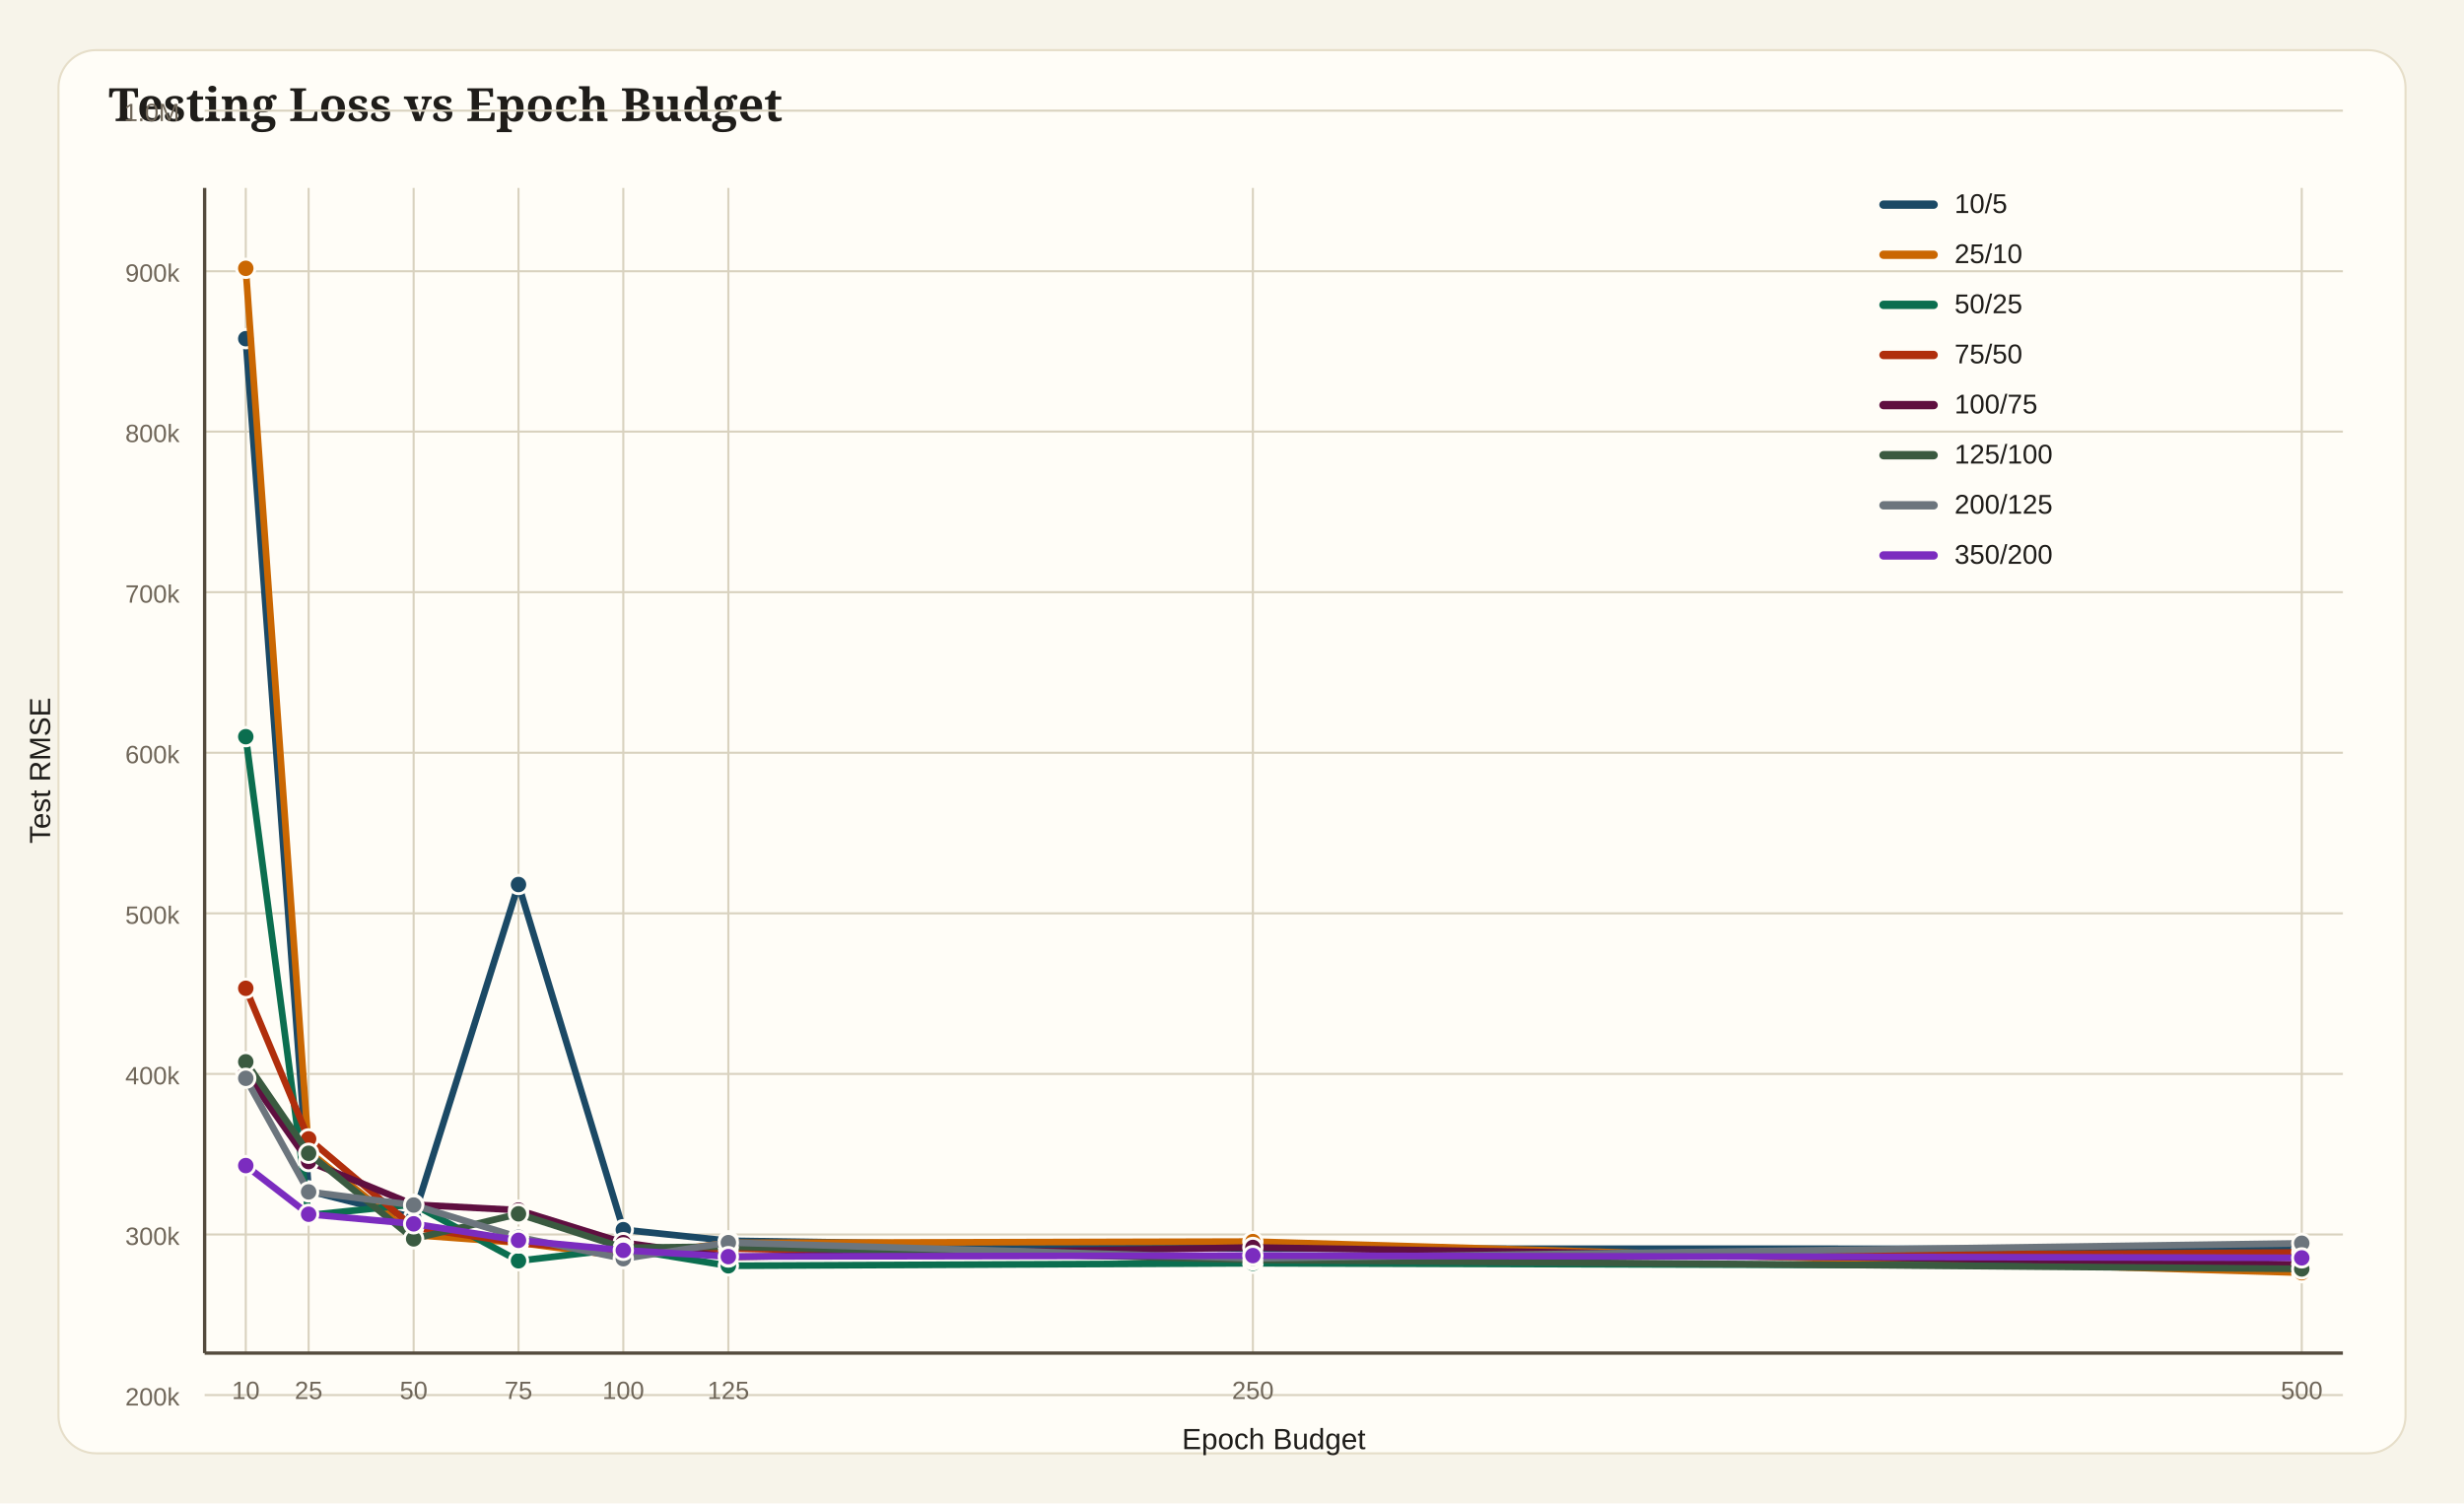
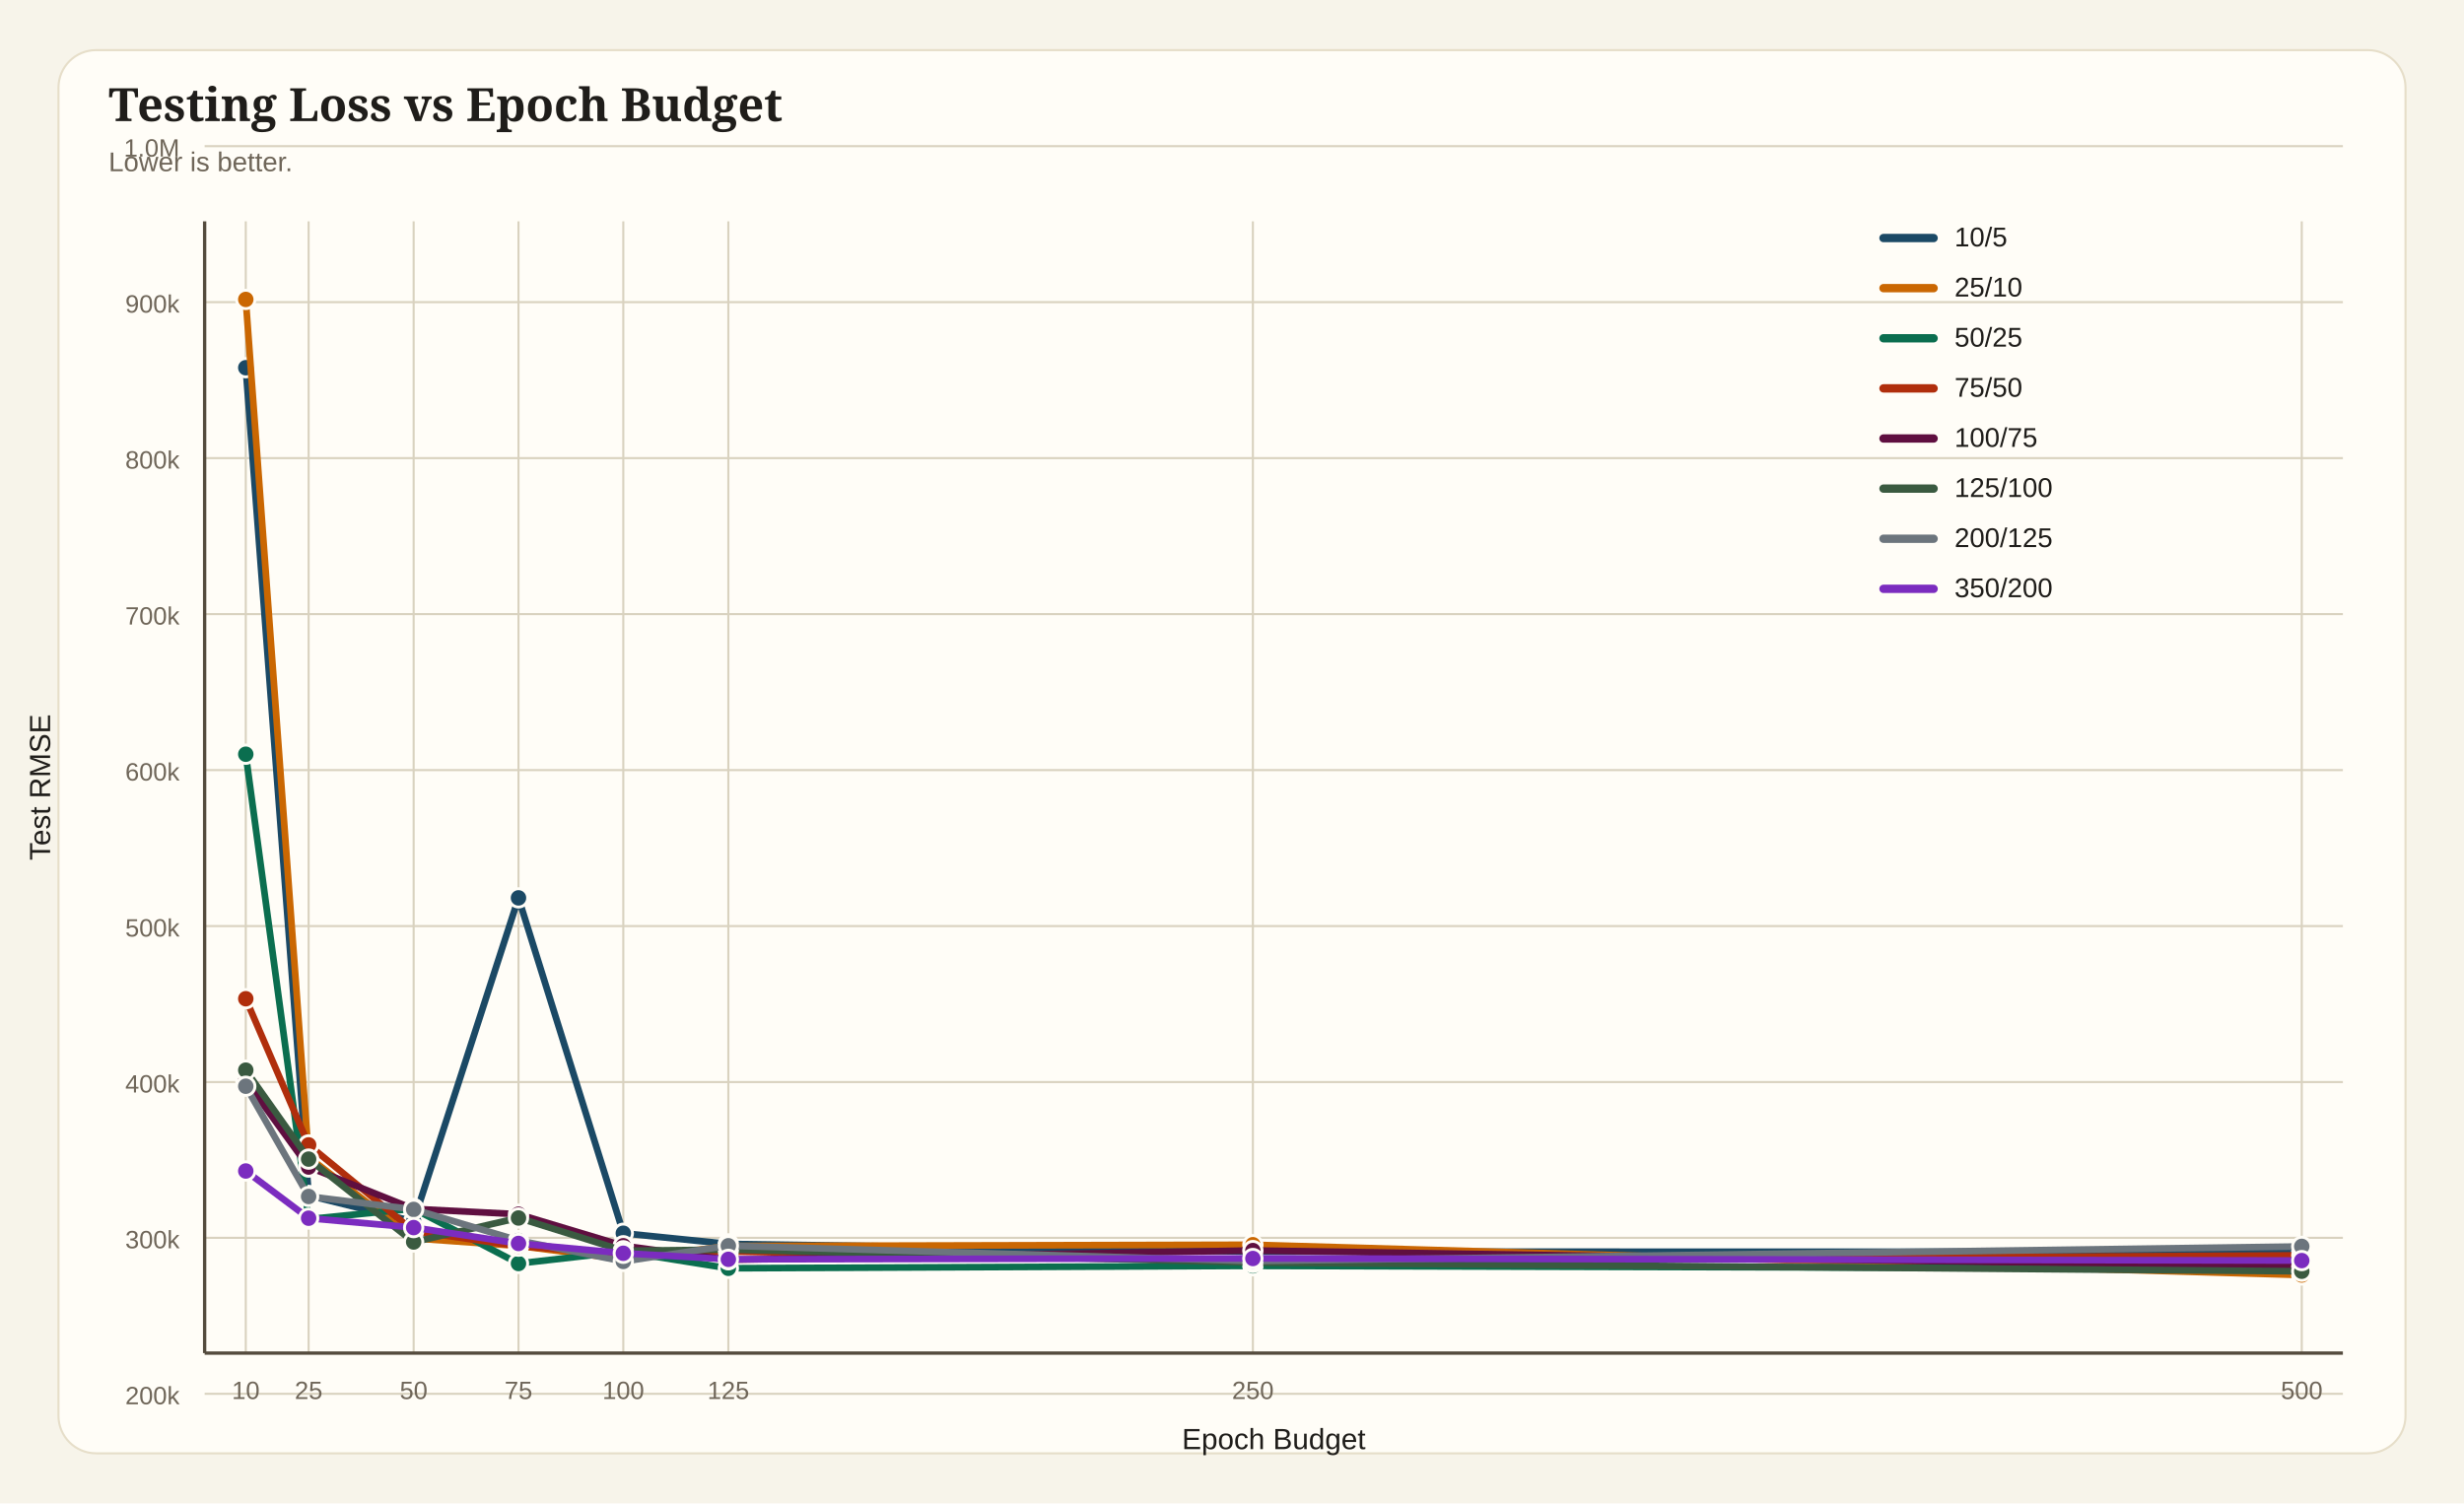
<svg xmlns="http://www.w3.org/2000/svg" width="1180" height="720" viewBox="0 0 1180 720" role="img" aria-label="Testing Loss vs Epoch Budget">
  <rect width="1180" height="720" fill="#f7f4ea" />
  <rect x="28.0" y="24.0" width="1124.0" height="672.0" rx="18" fill="#fffdf7" stroke="#e6dec9" />
  <text x="52.0" y="58.0" fill="#1f1d1a" font-size="22" font-weight="700" font-family="Georgia, serif">Testing Loss vs Epoch Budget</text>
-   <line x1="98.0" y1="668.1" x2="1122.0" y2="668.1" stroke="#d9d2bf" stroke-width="1" />
-   <text x="86.0" y="673.1" text-anchor="end" fill="#6f6659" font-size="12" font-family="Trebuchet MS, Arial, sans-serif">200k</text>
-   <line x1="98.0" y1="591.2" x2="1122.0" y2="591.2" stroke="#d9d2bf" stroke-width="1" />
-   <text x="86.0" y="596.2" text-anchor="end" fill="#6f6659" font-size="12" font-family="Trebuchet MS, Arial, sans-serif">300k</text>
-   <line x1="98.0" y1="514.3" x2="1122.0" y2="514.3" stroke="#d9d2bf" stroke-width="1" />
-   <text x="86.0" y="519.3" text-anchor="end" fill="#6f6659" font-size="12" font-family="Trebuchet MS, Arial, sans-serif">400k</text>
-   <line x1="98.0" y1="437.4" x2="1122.0" y2="437.4" stroke="#d9d2bf" stroke-width="1" />
-   <text x="86.0" y="442.4" text-anchor="end" fill="#6f6659" font-size="12" font-family="Trebuchet MS, Arial, sans-serif">500k</text>
-   <line x1="98.0" y1="360.5" x2="1122.0" y2="360.5" stroke="#d9d2bf" stroke-width="1" />
-   <text x="86.0" y="365.5" text-anchor="end" fill="#6f6659" font-size="12" font-family="Trebuchet MS, Arial, sans-serif">600k</text>
-   <line x1="98.0" y1="283.6" x2="1122.0" y2="283.6" stroke="#d9d2bf" stroke-width="1" />
-   <text x="86.0" y="288.6" text-anchor="end" fill="#6f6659" font-size="12" font-family="Trebuchet MS, Arial, sans-serif">700k</text>
-   <line x1="98.0" y1="206.7" x2="1122.0" y2="206.7" stroke="#d9d2bf" stroke-width="1" />
-   <text x="86.0" y="211.7" text-anchor="end" fill="#6f6659" font-size="12" font-family="Trebuchet MS, Arial, sans-serif">800k</text>
-   <line x1="98.0" y1="129.9" x2="1122.0" y2="129.9" stroke="#d9d2bf" stroke-width="1" />
-   <text x="86.0" y="134.9" text-anchor="end" fill="#6f6659" font-size="12" font-family="Trebuchet MS, Arial, sans-serif">900k</text>
-   <line x1="98.0" y1="53.0" x2="1122.0" y2="53.0" stroke="#d9d2bf" stroke-width="1" />
-   <text x="86.0" y="58.0" text-anchor="end" fill="#6f6659" font-size="12" font-family="Trebuchet MS, Arial, sans-serif">1.0M</text>
-   <line x1="117.7" y1="90.0" x2="117.7" y2="648.0" stroke="#d9d2bf" stroke-width="1" />
+   <text x="52.0" y="82.0" fill="#6f6659" font-size="13" font-family="Trebuchet MS, Arial, sans-serif">Lower is better.</text>
+   <line x1="98.0" y1="667.5" x2="1122.0" y2="667.5" stroke="#d9d2bf" stroke-width="1" />
+   <text x="86.0" y="672.5" text-anchor="end" fill="#6f6659" font-size="12" font-family="Trebuchet MS, Arial, sans-serif">200k</text>
+   <line x1="98.0" y1="592.8" x2="1122.0" y2="592.8" stroke="#d9d2bf" stroke-width="1" />
+   <text x="86.0" y="597.8" text-anchor="end" fill="#6f6659" font-size="12" font-family="Trebuchet MS, Arial, sans-serif">300k</text>
+   <line x1="98.0" y1="518.2" x2="1122.0" y2="518.2" stroke="#d9d2bf" stroke-width="1" />
+   <text x="86.0" y="523.2" text-anchor="end" fill="#6f6659" font-size="12" font-family="Trebuchet MS, Arial, sans-serif">400k</text>
+   <line x1="98.0" y1="443.5" x2="1122.0" y2="443.5" stroke="#d9d2bf" stroke-width="1" />
+   <text x="86.0" y="448.5" text-anchor="end" fill="#6f6659" font-size="12" font-family="Trebuchet MS, Arial, sans-serif">500k</text>
+   <line x1="98.0" y1="368.8" x2="1122.0" y2="368.8" stroke="#d9d2bf" stroke-width="1" />
+   <text x="86.0" y="373.8" text-anchor="end" fill="#6f6659" font-size="12" font-family="Trebuchet MS, Arial, sans-serif">600k</text>
+   <line x1="98.0" y1="294.1" x2="1122.0" y2="294.1" stroke="#d9d2bf" stroke-width="1" />
+   <text x="86.0" y="299.1" text-anchor="end" fill="#6f6659" font-size="12" font-family="Trebuchet MS, Arial, sans-serif">700k</text>
+   <line x1="98.0" y1="219.4" x2="1122.0" y2="219.4" stroke="#d9d2bf" stroke-width="1" />
+   <text x="86.0" y="224.4" text-anchor="end" fill="#6f6659" font-size="12" font-family="Trebuchet MS, Arial, sans-serif">800k</text>
+   <line x1="98.0" y1="144.7" x2="1122.0" y2="144.7" stroke="#d9d2bf" stroke-width="1" />
+   <text x="86.0" y="149.7" text-anchor="end" fill="#6f6659" font-size="12" font-family="Trebuchet MS, Arial, sans-serif">900k</text>
+   <line x1="98.0" y1="70.0" x2="1122.0" y2="70.0" stroke="#d9d2bf" stroke-width="1" />
+   <text x="86.0" y="75.0" text-anchor="end" fill="#6f6659" font-size="12" font-family="Trebuchet MS, Arial, sans-serif">1.0M</text>
+   <line x1="117.7" y1="106.0" x2="117.7" y2="648.0" stroke="#d9d2bf" stroke-width="1" />
  <text x="117.7" y="670.0" text-anchor="middle" fill="#6f6659" font-size="12" font-family="Trebuchet MS, Arial, sans-serif">10</text>
-   <line x1="147.8" y1="90.0" x2="147.8" y2="648.0" stroke="#d9d2bf" stroke-width="1" />
+   <line x1="147.8" y1="106.0" x2="147.8" y2="648.0" stroke="#d9d2bf" stroke-width="1" />
  <text x="147.8" y="670.0" text-anchor="middle" fill="#6f6659" font-size="12" font-family="Trebuchet MS, Arial, sans-serif">25</text>
-   <line x1="198.1" y1="90.0" x2="198.1" y2="648.0" stroke="#d9d2bf" stroke-width="1" />
+   <line x1="198.1" y1="106.0" x2="198.1" y2="648.0" stroke="#d9d2bf" stroke-width="1" />
  <text x="198.1" y="670.0" text-anchor="middle" fill="#6f6659" font-size="12" font-family="Trebuchet MS, Arial, sans-serif">50</text>
-   <line x1="248.3" y1="90.0" x2="248.3" y2="648.0" stroke="#d9d2bf" stroke-width="1" />
+   <line x1="248.3" y1="106.0" x2="248.3" y2="648.0" stroke="#d9d2bf" stroke-width="1" />
  <text x="248.3" y="670.0" text-anchor="middle" fill="#6f6659" font-size="12" font-family="Trebuchet MS, Arial, sans-serif">75</text>
-   <line x1="298.5" y1="90.0" x2="298.5" y2="648.0" stroke="#d9d2bf" stroke-width="1" />
+   <line x1="298.5" y1="106.0" x2="298.5" y2="648.0" stroke="#d9d2bf" stroke-width="1" />
  <text x="298.5" y="670.0" text-anchor="middle" fill="#6f6659" font-size="12" font-family="Trebuchet MS, Arial, sans-serif">100</text>
-   <line x1="348.8" y1="90.0" x2="348.8" y2="648.0" stroke="#d9d2bf" stroke-width="1" />
+   <line x1="348.8" y1="106.0" x2="348.8" y2="648.0" stroke="#d9d2bf" stroke-width="1" />
  <text x="348.8" y="670.0" text-anchor="middle" fill="#6f6659" font-size="12" font-family="Trebuchet MS, Arial, sans-serif">125</text>
-   <line x1="600.0" y1="90.0" x2="600.0" y2="648.0" stroke="#d9d2bf" stroke-width="1" />
+   <line x1="600.0" y1="106.0" x2="600.0" y2="648.0" stroke="#d9d2bf" stroke-width="1" />
  <text x="600.0" y="670.0" text-anchor="middle" fill="#6f6659" font-size="12" font-family="Trebuchet MS, Arial, sans-serif">250</text>
-   <line x1="1102.3" y1="90.0" x2="1102.3" y2="648.0" stroke="#d9d2bf" stroke-width="1" />
+   <line x1="1102.3" y1="106.0" x2="1102.3" y2="648.0" stroke="#d9d2bf" stroke-width="1" />
  <text x="1102.3" y="670.0" text-anchor="middle" fill="#6f6659" font-size="12" font-family="Trebuchet MS, Arial, sans-serif">500</text>
  <line x1="98.0" y1="648.0" x2="1122.0" y2="648.0" stroke="#544b3d" stroke-width="1.6" />
-   <line x1="98.0" y1="90.0" x2="98.0" y2="648.0" stroke="#544b3d" stroke-width="1.6" />
-   <path d="M 117.69 162.18 L 147.83 570.32 L 198.07 583.08 L 248.30 423.61 L 298.54 588.94 L 348.78 594.20 L 599.95 597.98 L 1102.31 598.08" fill="none" stroke="#1b4965" stroke-width="3.2" stroke-linecap="round" stroke-linejoin="round" />
-   <circle cx="117.7" cy="162.2" r="4.4" fill="#1b4965" stroke="#fffdf7" stroke-width="1.4" />
-   <circle cx="147.8" cy="570.3" r="4.4" fill="#1b4965" stroke="#fffdf7" stroke-width="1.4" />
-   <circle cx="198.1" cy="583.1" r="4.4" fill="#1b4965" stroke="#fffdf7" stroke-width="1.4" />
-   <circle cx="248.3" cy="423.6" r="4.4" fill="#1b4965" stroke="#fffdf7" stroke-width="1.4" />
-   <circle cx="298.5" cy="588.9" r="4.4" fill="#1b4965" stroke="#fffdf7" stroke-width="1.4" />
-   <circle cx="348.8" cy="594.2" r="4.4" fill="#1b4965" stroke="#fffdf7" stroke-width="1.4" />
-   <circle cx="600.0" cy="598.0" r="4.4" fill="#1b4965" stroke="#fffdf7" stroke-width="1.4" />
-   <circle cx="1102.3" cy="598.1" r="4.4" fill="#1b4965" stroke="#fffdf7" stroke-width="1.4" />
-   <path d="M 117.69 128.48 L 147.83 551.45 L 198.07 591.44 L 248.30 595.13 L 298.54 601.76 L 348.78 595.21 L 599.95 594.59 L 1102.31 609.52" fill="none" stroke="#ca6702" stroke-width="3.2" stroke-linecap="round" stroke-linejoin="round" />
-   <circle cx="117.7" cy="128.5" r="4.4" fill="#ca6702" stroke="#fffdf7" stroke-width="1.4" />
-   <circle cx="147.8" cy="551.4" r="4.4" fill="#ca6702" stroke="#fffdf7" stroke-width="1.4" />
-   <circle cx="198.1" cy="591.4" r="4.4" fill="#ca6702" stroke="#fffdf7" stroke-width="1.4" />
-   <circle cx="248.3" cy="595.1" r="4.4" fill="#ca6702" stroke="#fffdf7" stroke-width="1.4" />
-   <circle cx="298.5" cy="601.8" r="4.4" fill="#ca6702" stroke="#fffdf7" stroke-width="1.4" />
-   <circle cx="348.8" cy="595.2" r="4.4" fill="#ca6702" stroke="#fffdf7" stroke-width="1.4" />
-   <circle cx="600.0" cy="594.6" r="4.4" fill="#ca6702" stroke="#fffdf7" stroke-width="1.4" />
-   <circle cx="1102.3" cy="609.5" r="4.4" fill="#ca6702" stroke="#fffdf7" stroke-width="1.4" />
-   <path d="M 117.69 352.77 L 147.83 581.93 L 198.07 576.81 L 248.30 603.82 L 298.54 597.95 L 348.78 606.18 L 599.95 605.00 L 1102.31 606.40" fill="none" stroke="#0b6e4f" stroke-width="3.2" stroke-linecap="round" stroke-linejoin="round" />
-   <circle cx="117.7" cy="352.8" r="4.4" fill="#0b6e4f" stroke="#fffdf7" stroke-width="1.4" />
-   <circle cx="147.8" cy="581.9" r="4.4" fill="#0b6e4f" stroke="#fffdf7" stroke-width="1.4" />
-   <circle cx="198.1" cy="576.8" r="4.4" fill="#0b6e4f" stroke="#fffdf7" stroke-width="1.4" />
-   <circle cx="248.3" cy="603.8" r="4.4" fill="#0b6e4f" stroke="#fffdf7" stroke-width="1.4" />
-   <circle cx="298.5" cy="597.9" r="4.4" fill="#0b6e4f" stroke="#fffdf7" stroke-width="1.4" />
-   <circle cx="348.8" cy="606.2" r="4.4" fill="#0b6e4f" stroke="#fffdf7" stroke-width="1.4" />
-   <circle cx="600.0" cy="605.0" r="4.4" fill="#0b6e4f" stroke="#fffdf7" stroke-width="1.4" />
-   <circle cx="1102.3" cy="606.4" r="4.4" fill="#0b6e4f" stroke="#fffdf7" stroke-width="1.4" />
-   <path d="M 117.69 473.29 L 147.83 545.41 L 198.07 587.81 L 248.30 595.26 L 298.54 599.29 L 348.78 597.89 L 599.95 602.76 L 1102.31 599.81" fill="none" stroke="#b02e0c" stroke-width="3.2" stroke-linecap="round" stroke-linejoin="round" />
-   <circle cx="117.7" cy="473.3" r="4.4" fill="#b02e0c" stroke="#fffdf7" stroke-width="1.4" />
-   <circle cx="147.8" cy="545.4" r="4.4" fill="#b02e0c" stroke="#fffdf7" stroke-width="1.4" />
-   <circle cx="198.1" cy="587.8" r="4.4" fill="#b02e0c" stroke="#fffdf7" stroke-width="1.4" />
-   <circle cx="248.3" cy="595.3" r="4.4" fill="#b02e0c" stroke="#fffdf7" stroke-width="1.4" />
-   <circle cx="298.5" cy="599.3" r="4.4" fill="#b02e0c" stroke="#fffdf7" stroke-width="1.4" />
-   <circle cx="348.8" cy="597.9" r="4.4" fill="#b02e0c" stroke="#fffdf7" stroke-width="1.4" />
-   <circle cx="600.0" cy="602.8" r="4.4" fill="#b02e0c" stroke="#fffdf7" stroke-width="1.4" />
-   <circle cx="1102.3" cy="599.8" r="4.4" fill="#b02e0c" stroke="#fffdf7" stroke-width="1.4" />
-   <path d="M 117.69 513.55 L 147.83 556.27 L 198.07 576.90 L 248.30 579.54 L 298.54 595.12 L 348.78 602.01 L 599.95 597.40 L 1102.31 605.56" fill="none" stroke="#5f0f40" stroke-width="3.2" stroke-linecap="round" stroke-linejoin="round" />
-   <circle cx="117.7" cy="513.6" r="4.4" fill="#5f0f40" stroke="#fffdf7" stroke-width="1.4" />
-   <circle cx="147.8" cy="556.3" r="4.4" fill="#5f0f40" stroke="#fffdf7" stroke-width="1.4" />
-   <circle cx="198.1" cy="576.9" r="4.4" fill="#5f0f40" stroke="#fffdf7" stroke-width="1.4" />
-   <circle cx="248.3" cy="579.5" r="4.4" fill="#5f0f40" stroke="#fffdf7" stroke-width="1.4" />
-   <circle cx="298.5" cy="595.1" r="4.4" fill="#5f0f40" stroke="#fffdf7" stroke-width="1.4" />
-   <circle cx="348.8" cy="602.0" r="4.4" fill="#5f0f40" stroke="#fffdf7" stroke-width="1.4" />
-   <circle cx="600.0" cy="597.4" r="4.4" fill="#5f0f40" stroke="#fffdf7" stroke-width="1.4" />
-   <circle cx="1102.3" cy="605.6" r="4.4" fill="#5f0f40" stroke="#fffdf7" stroke-width="1.4" />
-   <path d="M 117.69 508.54 L 147.83 552.33 L 198.07 593.26 L 248.30 581.34 L 298.54 597.56 L 348.78 597.00 L 599.95 603.36 L 1102.31 607.67" fill="none" stroke="#3a5a40" stroke-width="3.2" stroke-linecap="round" stroke-linejoin="round" />
-   <circle cx="117.7" cy="508.5" r="4.4" fill="#3a5a40" stroke="#fffdf7" stroke-width="1.4" />
-   <circle cx="147.8" cy="552.3" r="4.4" fill="#3a5a40" stroke="#fffdf7" stroke-width="1.4" />
-   <circle cx="198.1" cy="593.3" r="4.4" fill="#3a5a40" stroke="#fffdf7" stroke-width="1.4" />
-   <circle cx="248.3" cy="581.3" r="4.4" fill="#3a5a40" stroke="#fffdf7" stroke-width="1.4" />
-   <circle cx="298.5" cy="597.6" r="4.4" fill="#3a5a40" stroke="#fffdf7" stroke-width="1.4" />
-   <circle cx="348.8" cy="597.0" r="4.4" fill="#3a5a40" stroke="#fffdf7" stroke-width="1.4" />
-   <circle cx="600.0" cy="603.4" r="4.4" fill="#3a5a40" stroke="#fffdf7" stroke-width="1.4" />
-   <circle cx="1102.3" cy="607.7" r="4.4" fill="#3a5a40" stroke="#fffdf7" stroke-width="1.4" />
-   <path d="M 117.69 516.45 L 147.83 570.76 L 198.07 577.13 L 248.30 592.48 L 298.54 602.78 L 348.78 595.06 L 599.95 602.62 L 1102.31 595.44" fill="none" stroke="#6c757d" stroke-width="3.2" stroke-linecap="round" stroke-linejoin="round" />
-   <circle cx="117.7" cy="516.4" r="4.4" fill="#6c757d" stroke="#fffdf7" stroke-width="1.4" />
-   <circle cx="147.8" cy="570.8" r="4.4" fill="#6c757d" stroke="#fffdf7" stroke-width="1.4" />
-   <circle cx="198.1" cy="577.1" r="4.4" fill="#6c757d" stroke="#fffdf7" stroke-width="1.4" />
-   <circle cx="248.3" cy="592.5" r="4.4" fill="#6c757d" stroke="#fffdf7" stroke-width="1.4" />
-   <circle cx="298.5" cy="602.8" r="4.4" fill="#6c757d" stroke="#fffdf7" stroke-width="1.4" />
-   <circle cx="348.8" cy="595.1" r="4.4" fill="#6c757d" stroke="#fffdf7" stroke-width="1.4" />
-   <circle cx="600.0" cy="602.6" r="4.4" fill="#6c757d" stroke="#fffdf7" stroke-width="1.4" />
-   <circle cx="1102.3" cy="595.4" r="4.4" fill="#6c757d" stroke="#fffdf7" stroke-width="1.4" />
-   <path d="M 117.69 558.21 L 147.83 581.50 L 198.07 586.08 L 248.30 593.98 L 298.54 598.76 L 348.78 601.75 L 599.95 601.31 L 1102.31 602.37" fill="none" stroke="#7b2cbf" stroke-width="3.2" stroke-linecap="round" stroke-linejoin="round" />
-   <circle cx="117.7" cy="558.2" r="4.4" fill="#7b2cbf" stroke="#fffdf7" stroke-width="1.4" />
-   <circle cx="147.8" cy="581.5" r="4.4" fill="#7b2cbf" stroke="#fffdf7" stroke-width="1.4" />
-   <circle cx="198.1" cy="586.1" r="4.4" fill="#7b2cbf" stroke="#fffdf7" stroke-width="1.4" />
-   <circle cx="248.3" cy="594.0" r="4.4" fill="#7b2cbf" stroke="#fffdf7" stroke-width="1.4" />
-   <circle cx="298.5" cy="598.8" r="4.4" fill="#7b2cbf" stroke="#fffdf7" stroke-width="1.4" />
-   <circle cx="348.8" cy="601.8" r="4.4" fill="#7b2cbf" stroke="#fffdf7" stroke-width="1.4" />
-   <circle cx="600.0" cy="601.3" r="4.4" fill="#7b2cbf" stroke="#fffdf7" stroke-width="1.4" />
-   <circle cx="1102.3" cy="602.4" r="4.4" fill="#7b2cbf" stroke="#fffdf7" stroke-width="1.4" />
-   <line x1="902.0" y1="98.0" x2="926.0" y2="98.0" stroke="#1b4965" stroke-width="4" stroke-linecap="round" />
-   <text x="936.0" y="102.0" fill="#1f1d1a" font-size="13" font-family="Trebuchet MS, Arial, sans-serif">10/5</text>
-   <line x1="902.0" y1="122.0" x2="926.0" y2="122.0" stroke="#ca6702" stroke-width="4" stroke-linecap="round" />
-   <text x="936.0" y="126.0" fill="#1f1d1a" font-size="13" font-family="Trebuchet MS, Arial, sans-serif">25/10</text>
-   <line x1="902.0" y1="146.0" x2="926.0" y2="146.0" stroke="#0b6e4f" stroke-width="4" stroke-linecap="round" />
-   <text x="936.0" y="150.0" fill="#1f1d1a" font-size="13" font-family="Trebuchet MS, Arial, sans-serif">50/25</text>
-   <line x1="902.0" y1="170.0" x2="926.0" y2="170.0" stroke="#b02e0c" stroke-width="4" stroke-linecap="round" />
-   <text x="936.0" y="174.0" fill="#1f1d1a" font-size="13" font-family="Trebuchet MS, Arial, sans-serif">75/50</text>
-   <line x1="902.0" y1="194.0" x2="926.0" y2="194.0" stroke="#5f0f40" stroke-width="4" stroke-linecap="round" />
-   <text x="936.0" y="198.0" fill="#1f1d1a" font-size="13" font-family="Trebuchet MS, Arial, sans-serif">100/75</text>
-   <line x1="902.0" y1="218.0" x2="926.0" y2="218.0" stroke="#3a5a40" stroke-width="4" stroke-linecap="round" />
-   <text x="936.0" y="222.0" fill="#1f1d1a" font-size="13" font-family="Trebuchet MS, Arial, sans-serif">125/100</text>
-   <line x1="902.0" y1="242.0" x2="926.0" y2="242.0" stroke="#6c757d" stroke-width="4" stroke-linecap="round" />
-   <text x="936.0" y="246.0" fill="#1f1d1a" font-size="13" font-family="Trebuchet MS, Arial, sans-serif">200/125</text>
-   <line x1="902.0" y1="266.0" x2="926.0" y2="266.0" stroke="#7b2cbf" stroke-width="4" stroke-linecap="round" />
-   <text x="936.0" y="270.0" fill="#1f1d1a" font-size="13" font-family="Trebuchet MS, Arial, sans-serif">350/200</text>
+   <line x1="98.0" y1="106.0" x2="98.0" y2="648.0" stroke="#544b3d" stroke-width="1.6" />
+   <path d="M 117.69 176.11 L 147.83 572.54 L 198.07 584.95 L 248.30 430.04 L 298.54 590.63 L 348.78 595.74 L 599.95 599.42 L 1102.31 599.51" fill="none" stroke="#1b4965" stroke-width="3.2" stroke-linecap="round" stroke-linejoin="round" />
+   <circle cx="117.7" cy="176.1" r="4.4" fill="#1b4965" stroke="#fffdf7" stroke-width="1.4" />
+   <circle cx="147.8" cy="572.5" r="4.4" fill="#1b4965" stroke="#fffdf7" stroke-width="1.4" />
+   <circle cx="198.1" cy="584.9" r="4.4" fill="#1b4965" stroke="#fffdf7" stroke-width="1.4" />
+   <circle cx="248.3" cy="430.0" r="4.4" fill="#1b4965" stroke="#fffdf7" stroke-width="1.4" />
+   <circle cx="298.5" cy="590.6" r="4.4" fill="#1b4965" stroke="#fffdf7" stroke-width="1.4" />
+   <circle cx="348.8" cy="595.7" r="4.4" fill="#1b4965" stroke="#fffdf7" stroke-width="1.4" />
+   <circle cx="600.0" cy="599.4" r="4.4" fill="#1b4965" stroke="#fffdf7" stroke-width="1.4" />
+   <circle cx="1102.3" cy="599.5" r="4.4" fill="#1b4965" stroke="#fffdf7" stroke-width="1.4" />
+   <path d="M 117.69 143.38 L 147.83 554.22 L 198.07 593.06 L 248.30 596.65 L 298.54 603.09 L 348.78 596.72 L 599.95 596.12 L 1102.31 610.62" fill="none" stroke="#ca6702" stroke-width="3.2" stroke-linecap="round" stroke-linejoin="round" />
+   <circle cx="117.7" cy="143.4" r="4.4" fill="#ca6702" stroke="#fffdf7" stroke-width="1.4" />
+   <circle cx="147.8" cy="554.2" r="4.4" fill="#ca6702" stroke="#fffdf7" stroke-width="1.4" />
+   <circle cx="198.1" cy="593.1" r="4.4" fill="#ca6702" stroke="#fffdf7" stroke-width="1.4" />
+   <circle cx="248.3" cy="596.7" r="4.4" fill="#ca6702" stroke="#fffdf7" stroke-width="1.4" />
+   <circle cx="298.5" cy="603.1" r="4.4" fill="#ca6702" stroke="#fffdf7" stroke-width="1.4" />
+   <circle cx="348.8" cy="596.7" r="4.4" fill="#ca6702" stroke="#fffdf7" stroke-width="1.4" />
+   <circle cx="600.0" cy="596.1" r="4.4" fill="#ca6702" stroke="#fffdf7" stroke-width="1.4" />
+   <circle cx="1102.3" cy="610.6" r="4.4" fill="#ca6702" stroke="#fffdf7" stroke-width="1.4" />
+   <path d="M 117.69 361.24 L 147.83 583.82 L 198.07 578.85 L 248.30 605.09 L 298.54 599.38 L 348.78 607.38 L 599.95 606.24 L 1102.31 607.59" fill="none" stroke="#0b6e4f" stroke-width="3.2" stroke-linecap="round" stroke-linejoin="round" />
+   <circle cx="117.7" cy="361.2" r="4.4" fill="#0b6e4f" stroke="#fffdf7" stroke-width="1.4" />
+   <circle cx="147.8" cy="583.8" r="4.4" fill="#0b6e4f" stroke="#fffdf7" stroke-width="1.4" />
+   <circle cx="198.1" cy="578.8" r="4.4" fill="#0b6e4f" stroke="#fffdf7" stroke-width="1.4" />
+   <circle cx="248.3" cy="605.1" r="4.4" fill="#0b6e4f" stroke="#fffdf7" stroke-width="1.4" />
+   <circle cx="298.5" cy="599.4" r="4.4" fill="#0b6e4f" stroke="#fffdf7" stroke-width="1.4" />
+   <circle cx="348.8" cy="607.4" r="4.4" fill="#0b6e4f" stroke="#fffdf7" stroke-width="1.4" />
+   <circle cx="600.0" cy="606.2" r="4.4" fill="#0b6e4f" stroke="#fffdf7" stroke-width="1.4" />
+   <circle cx="1102.3" cy="607.6" r="4.4" fill="#0b6e4f" stroke="#fffdf7" stroke-width="1.4" />
+   <path d="M 117.69 478.30 L 147.83 548.35 L 198.07 589.54 L 248.30 596.77 L 298.54 600.69 L 348.78 599.33 L 599.95 604.05 L 1102.31 601.19" fill="none" stroke="#b02e0c" stroke-width="3.2" stroke-linecap="round" stroke-linejoin="round" />
+   <circle cx="117.7" cy="478.3" r="4.4" fill="#b02e0c" stroke="#fffdf7" stroke-width="1.4" />
+   <circle cx="147.8" cy="548.3" r="4.4" fill="#b02e0c" stroke="#fffdf7" stroke-width="1.4" />
+   <circle cx="198.1" cy="589.5" r="4.4" fill="#b02e0c" stroke="#fffdf7" stroke-width="1.4" />
+   <circle cx="248.3" cy="596.8" r="4.4" fill="#b02e0c" stroke="#fffdf7" stroke-width="1.4" />
+   <circle cx="298.5" cy="600.7" r="4.4" fill="#b02e0c" stroke="#fffdf7" stroke-width="1.4" />
+   <circle cx="348.8" cy="599.3" r="4.4" fill="#b02e0c" stroke="#fffdf7" stroke-width="1.4" />
+   <circle cx="600.0" cy="604.1" r="4.4" fill="#b02e0c" stroke="#fffdf7" stroke-width="1.4" />
+   <circle cx="1102.3" cy="601.2" r="4.4" fill="#b02e0c" stroke="#fffdf7" stroke-width="1.4" />
+   <path d="M 117.69 517.41 L 147.83 558.90 L 198.07 578.94 L 248.30 581.51 L 298.54 596.63 L 348.78 603.33 L 599.95 598.85 L 1102.31 606.78" fill="none" stroke="#5f0f40" stroke-width="3.2" stroke-linecap="round" stroke-linejoin="round" />
+   <circle cx="117.7" cy="517.4" r="4.4" fill="#5f0f40" stroke="#fffdf7" stroke-width="1.4" />
+   <circle cx="147.8" cy="558.9" r="4.4" fill="#5f0f40" stroke="#fffdf7" stroke-width="1.4" />
+   <circle cx="198.1" cy="578.9" r="4.4" fill="#5f0f40" stroke="#fffdf7" stroke-width="1.4" />
+   <circle cx="248.3" cy="581.5" r="4.4" fill="#5f0f40" stroke="#fffdf7" stroke-width="1.4" />
+   <circle cx="298.5" cy="596.6" r="4.4" fill="#5f0f40" stroke="#fffdf7" stroke-width="1.4" />
+   <circle cx="348.8" cy="603.3" r="4.4" fill="#5f0f40" stroke="#fffdf7" stroke-width="1.4" />
+   <circle cx="600.0" cy="598.9" r="4.4" fill="#5f0f40" stroke="#fffdf7" stroke-width="1.4" />
+   <circle cx="1102.3" cy="606.8" r="4.4" fill="#5f0f40" stroke="#fffdf7" stroke-width="1.4" />
+   <path d="M 117.69 512.54 L 147.83 555.07 L 198.07 594.83 L 248.30 583.25 L 298.54 599.00 L 348.78 598.46 L 599.95 604.64 L 1102.31 608.83" fill="none" stroke="#3a5a40" stroke-width="3.2" stroke-linecap="round" stroke-linejoin="round" />
+   <circle cx="117.7" cy="512.5" r="4.4" fill="#3a5a40" stroke="#fffdf7" stroke-width="1.4" />
+   <circle cx="147.8" cy="555.1" r="4.4" fill="#3a5a40" stroke="#fffdf7" stroke-width="1.4" />
+   <circle cx="198.1" cy="594.8" r="4.4" fill="#3a5a40" stroke="#fffdf7" stroke-width="1.4" />
+   <circle cx="248.3" cy="583.3" r="4.4" fill="#3a5a40" stroke="#fffdf7" stroke-width="1.4" />
+   <circle cx="298.5" cy="599.0" r="4.4" fill="#3a5a40" stroke="#fffdf7" stroke-width="1.4" />
+   <circle cx="348.8" cy="598.5" r="4.4" fill="#3a5a40" stroke="#fffdf7" stroke-width="1.4" />
+   <circle cx="600.0" cy="604.6" r="4.4" fill="#3a5a40" stroke="#fffdf7" stroke-width="1.4" />
+   <circle cx="1102.3" cy="608.8" r="4.4" fill="#3a5a40" stroke="#fffdf7" stroke-width="1.4" />
+   <path d="M 117.69 520.22 L 147.83 572.98 L 198.07 579.16 L 248.30 594.07 L 298.54 604.08 L 348.78 596.58 L 599.95 603.92 L 1102.31 596.94" fill="none" stroke="#6c757d" stroke-width="3.2" stroke-linecap="round" stroke-linejoin="round" />
+   <circle cx="117.7" cy="520.2" r="4.4" fill="#6c757d" stroke="#fffdf7" stroke-width="1.4" />
+   <circle cx="147.8" cy="573.0" r="4.4" fill="#6c757d" stroke="#fffdf7" stroke-width="1.4" />
+   <circle cx="198.1" cy="579.2" r="4.4" fill="#6c757d" stroke="#fffdf7" stroke-width="1.4" />
+   <circle cx="248.3" cy="594.1" r="4.4" fill="#6c757d" stroke="#fffdf7" stroke-width="1.4" />
+   <circle cx="298.5" cy="604.1" r="4.4" fill="#6c757d" stroke="#fffdf7" stroke-width="1.4" />
+   <circle cx="348.8" cy="596.6" r="4.4" fill="#6c757d" stroke="#fffdf7" stroke-width="1.4" />
+   <circle cx="600.0" cy="603.9" r="4.4" fill="#6c757d" stroke="#fffdf7" stroke-width="1.4" />
+   <circle cx="1102.3" cy="596.9" r="4.4" fill="#6c757d" stroke="#fffdf7" stroke-width="1.4" />
+   <path d="M 117.69 560.78 L 147.83 583.41 L 198.07 587.86 L 248.30 595.53 L 298.54 600.17 L 348.78 603.08 L 599.95 602.65 L 1102.31 603.68" fill="none" stroke="#7b2cbf" stroke-width="3.2" stroke-linecap="round" stroke-linejoin="round" />
+   <circle cx="117.7" cy="560.8" r="4.4" fill="#7b2cbf" stroke="#fffdf7" stroke-width="1.4" />
+   <circle cx="147.8" cy="583.4" r="4.4" fill="#7b2cbf" stroke="#fffdf7" stroke-width="1.4" />
+   <circle cx="198.1" cy="587.9" r="4.4" fill="#7b2cbf" stroke="#fffdf7" stroke-width="1.4" />
+   <circle cx="248.3" cy="595.5" r="4.4" fill="#7b2cbf" stroke="#fffdf7" stroke-width="1.4" />
+   <circle cx="298.5" cy="600.2" r="4.4" fill="#7b2cbf" stroke="#fffdf7" stroke-width="1.4" />
+   <circle cx="348.8" cy="603.1" r="4.4" fill="#7b2cbf" stroke="#fffdf7" stroke-width="1.4" />
+   <circle cx="600.0" cy="602.7" r="4.4" fill="#7b2cbf" stroke="#fffdf7" stroke-width="1.4" />
+   <circle cx="1102.3" cy="603.7" r="4.4" fill="#7b2cbf" stroke="#fffdf7" stroke-width="1.4" />
+   <line x1="902.0" y1="114.0" x2="926.0" y2="114.0" stroke="#1b4965" stroke-width="4" stroke-linecap="round" />
+   <text x="936.0" y="118.0" fill="#1f1d1a" font-size="13" font-family="Trebuchet MS, Arial, sans-serif">10/5</text>
+   <line x1="902.0" y1="138.0" x2="926.0" y2="138.0" stroke="#ca6702" stroke-width="4" stroke-linecap="round" />
+   <text x="936.0" y="142.0" fill="#1f1d1a" font-size="13" font-family="Trebuchet MS, Arial, sans-serif">25/10</text>
+   <line x1="902.0" y1="162.0" x2="926.0" y2="162.0" stroke="#0b6e4f" stroke-width="4" stroke-linecap="round" />
+   <text x="936.0" y="166.0" fill="#1f1d1a" font-size="13" font-family="Trebuchet MS, Arial, sans-serif">50/25</text>
+   <line x1="902.0" y1="186.0" x2="926.0" y2="186.0" stroke="#b02e0c" stroke-width="4" stroke-linecap="round" />
+   <text x="936.0" y="190.0" fill="#1f1d1a" font-size="13" font-family="Trebuchet MS, Arial, sans-serif">75/50</text>
+   <line x1="902.0" y1="210.0" x2="926.0" y2="210.0" stroke="#5f0f40" stroke-width="4" stroke-linecap="round" />
+   <text x="936.0" y="214.0" fill="#1f1d1a" font-size="13" font-family="Trebuchet MS, Arial, sans-serif">100/75</text>
+   <line x1="902.0" y1="234.0" x2="926.0" y2="234.0" stroke="#3a5a40" stroke-width="4" stroke-linecap="round" />
+   <text x="936.0" y="238.0" fill="#1f1d1a" font-size="13" font-family="Trebuchet MS, Arial, sans-serif">125/100</text>
+   <line x1="902.0" y1="258.0" x2="926.0" y2="258.0" stroke="#6c757d" stroke-width="4" stroke-linecap="round" />
+   <text x="936.0" y="262.0" fill="#1f1d1a" font-size="13" font-family="Trebuchet MS, Arial, sans-serif">200/125</text>
+   <line x1="902.0" y1="282.0" x2="926.0" y2="282.0" stroke="#7b2cbf" stroke-width="4" stroke-linecap="round" />
+   <text x="936.0" y="286.0" fill="#1f1d1a" font-size="13" font-family="Trebuchet MS, Arial, sans-serif">350/200</text>
  <text x="610.0" y="694.0" text-anchor="middle" fill="#1f1d1a" font-size="14" font-family="Trebuchet MS, Arial, sans-serif">Epoch Budget</text>
-   <text x="24" y="369.0" transform="rotate(-90 24 369.0)" text-anchor="middle" fill="#1f1d1a" font-size="14" font-family="Trebuchet MS, Arial, sans-serif">Test RMSE</text>
+   <text x="24" y="377.0" transform="rotate(-90 24 377.0)" text-anchor="middle" fill="#1f1d1a" font-size="14" font-family="Trebuchet MS, Arial, sans-serif">Test RMSE</text>
</svg>
